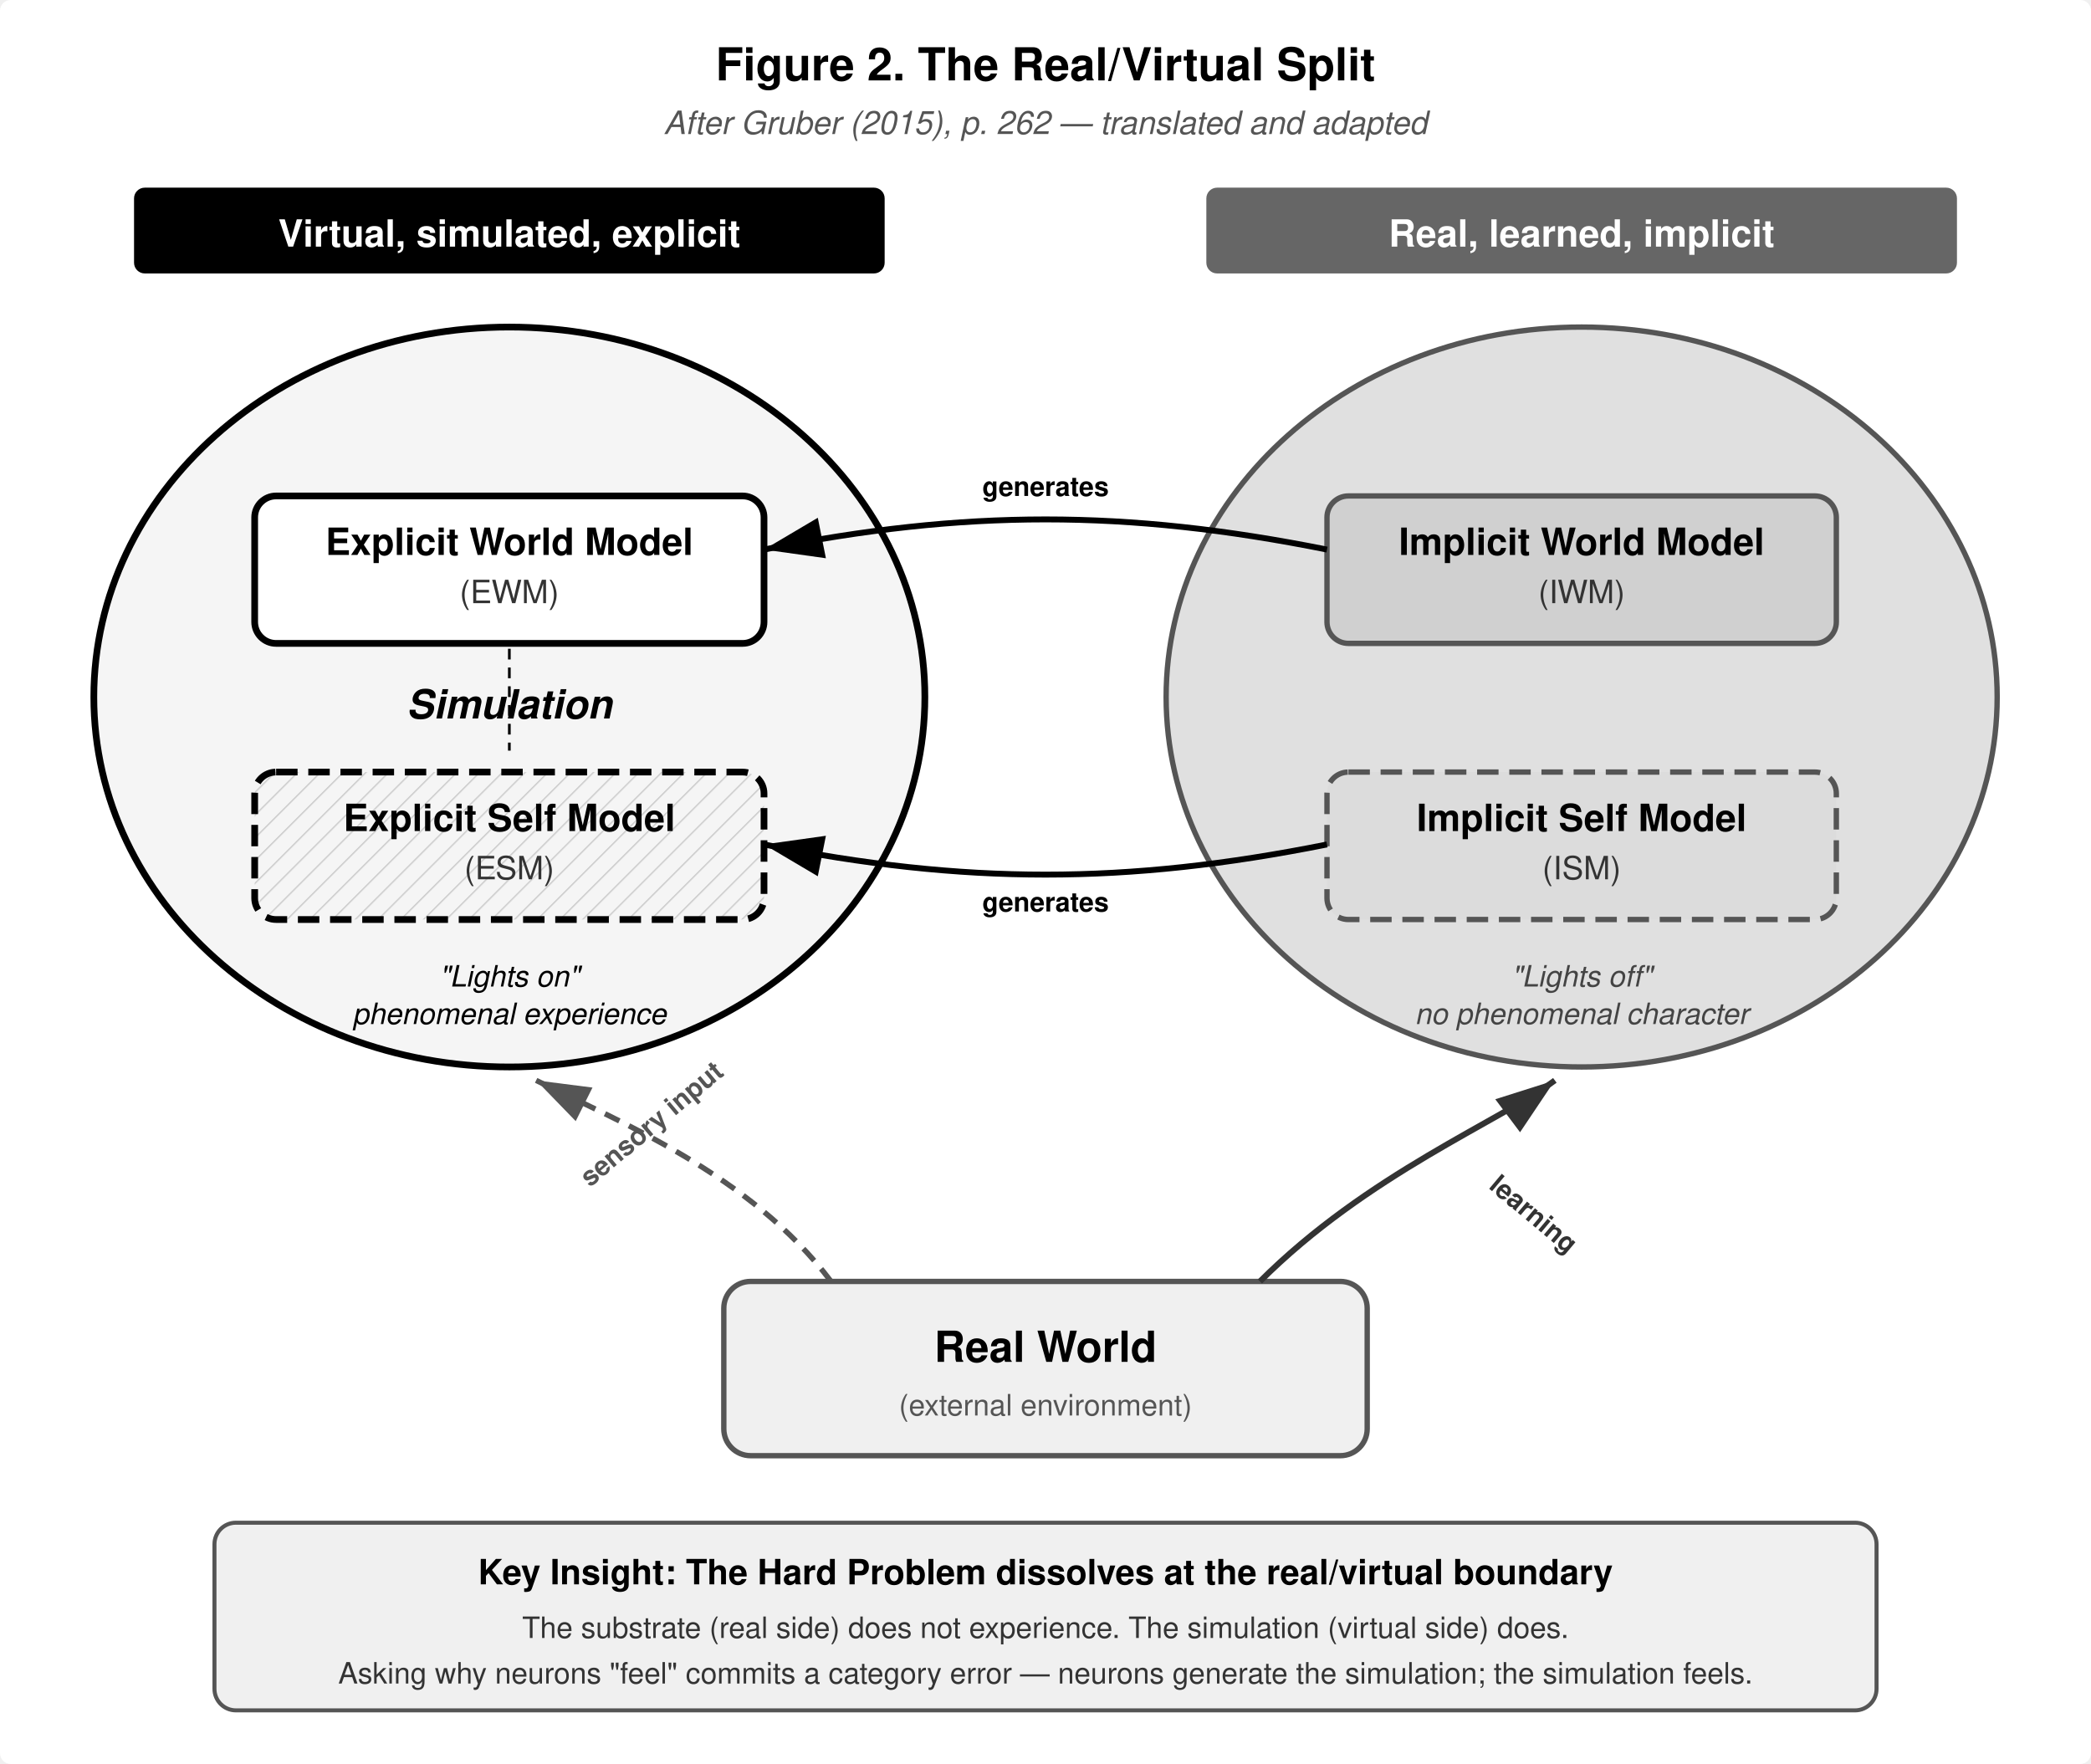
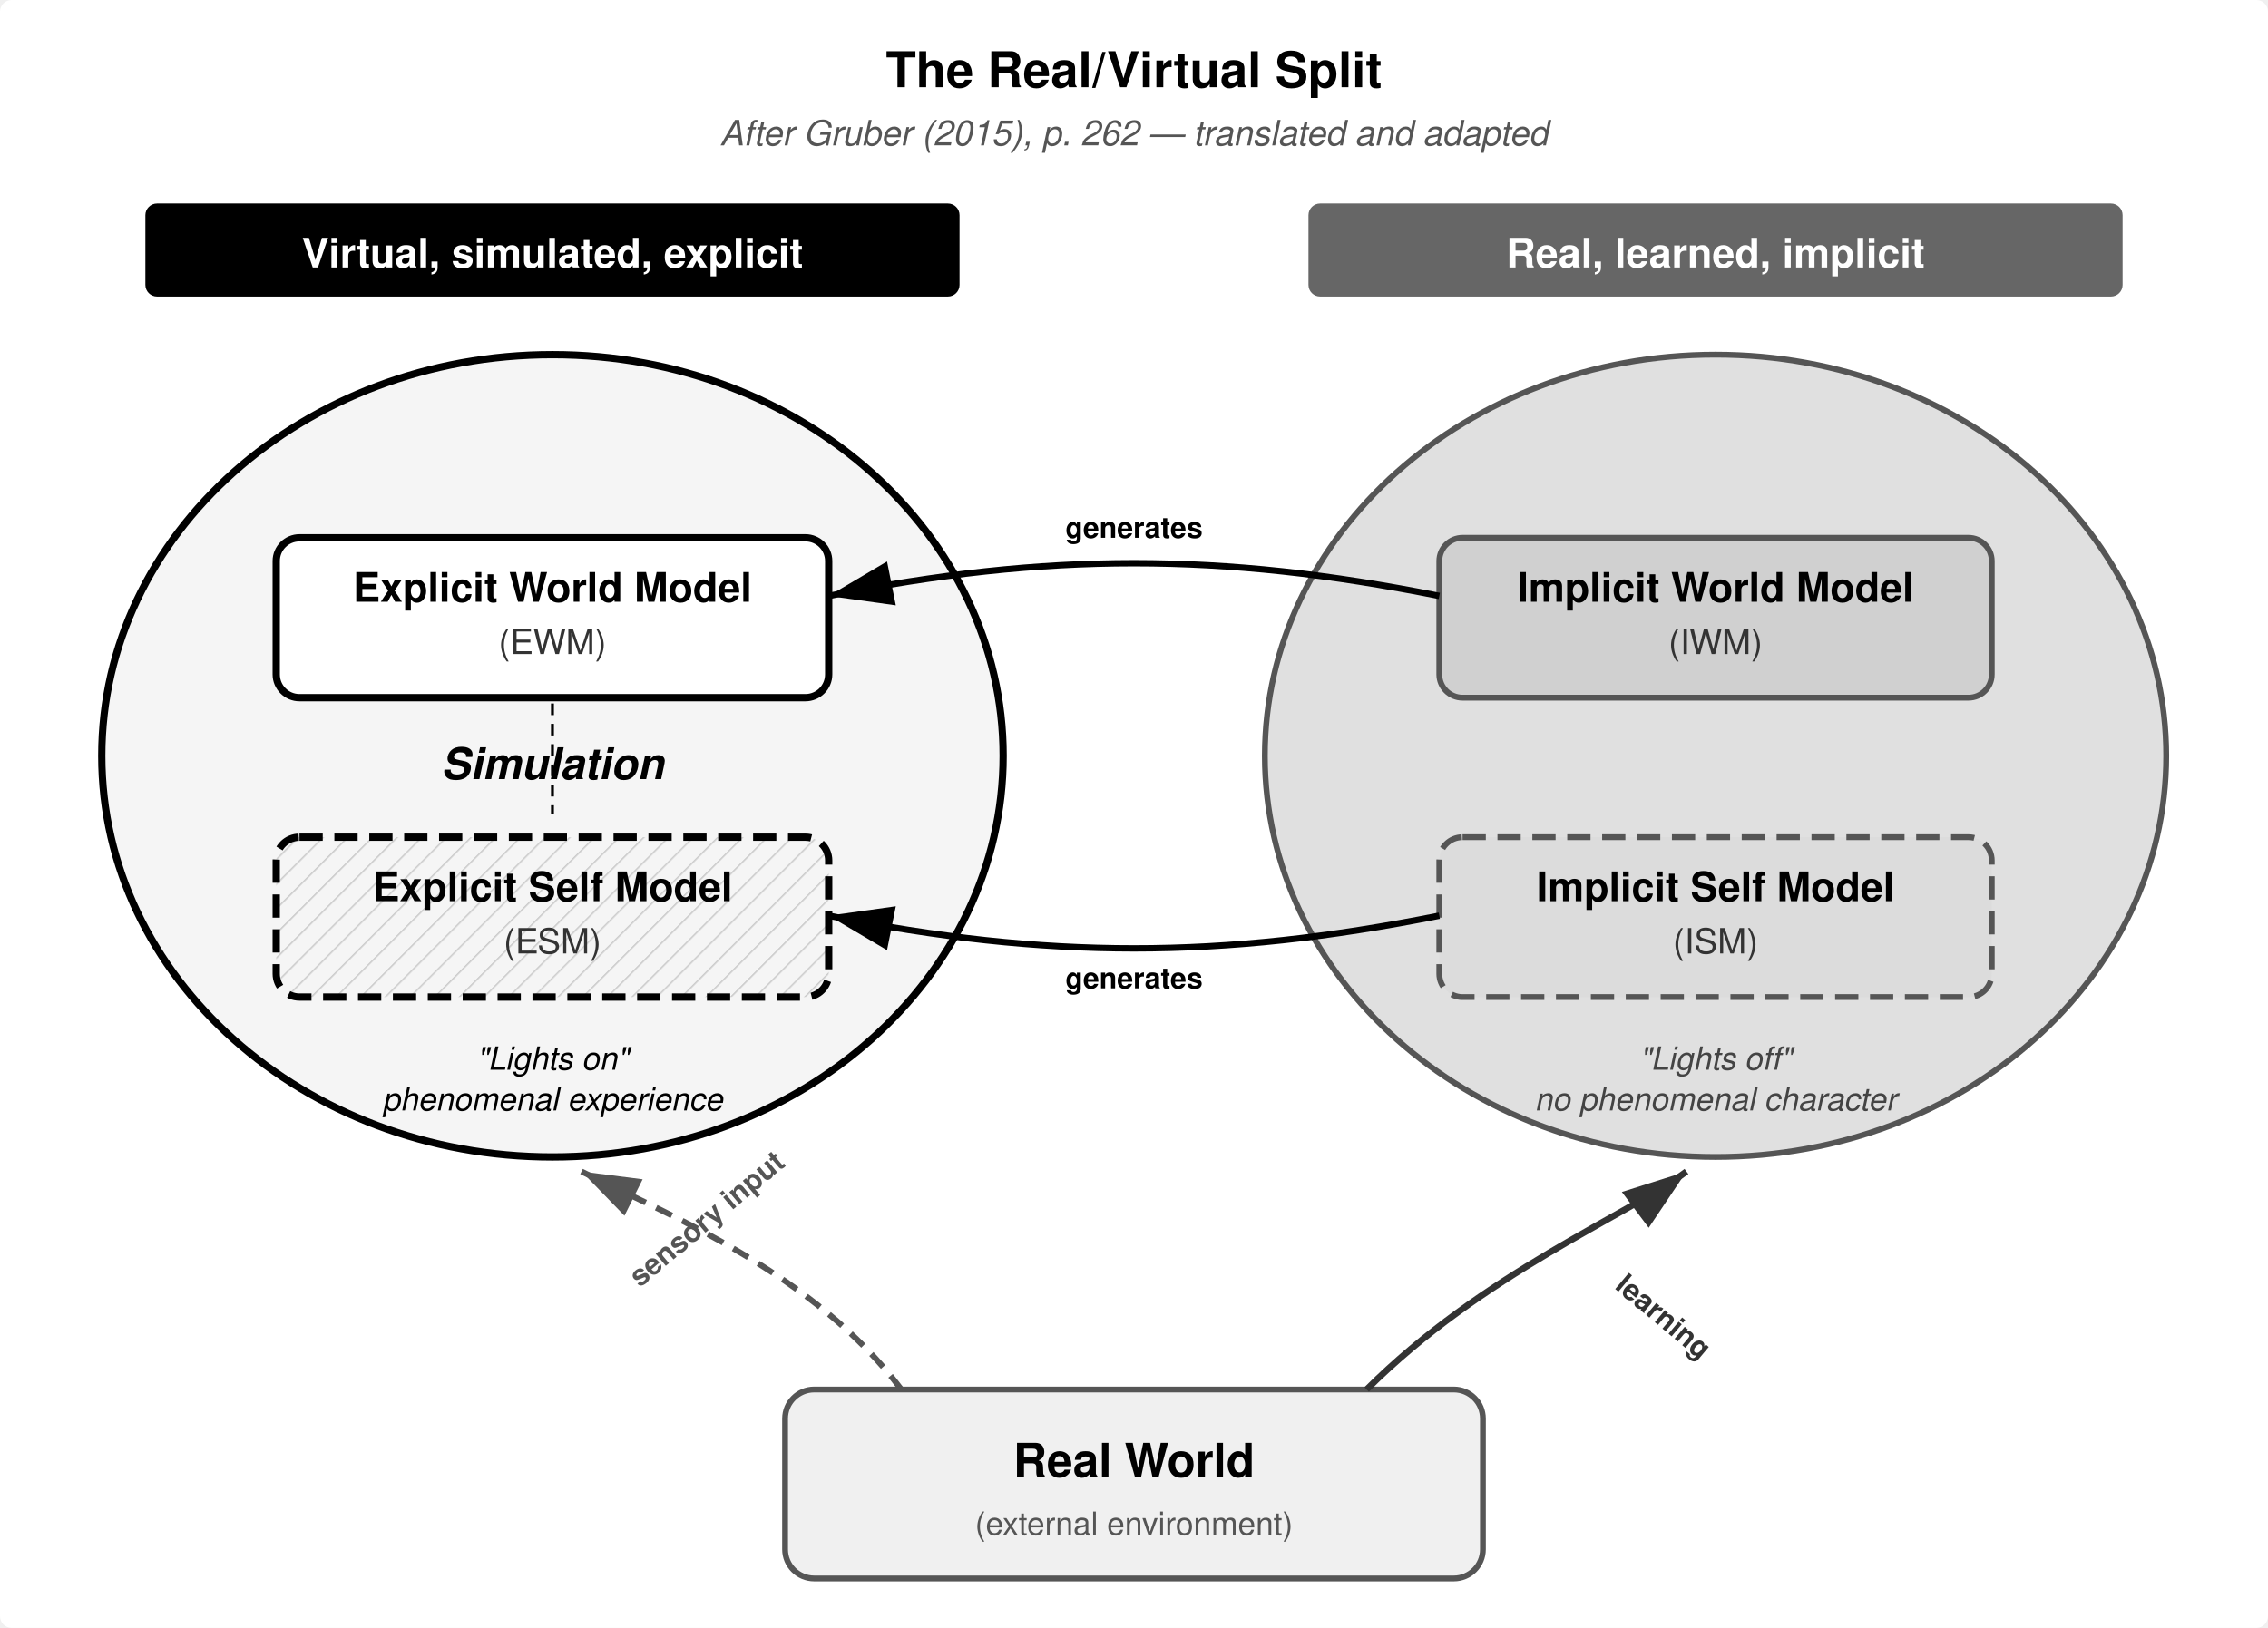
- <svg xmlns="http://www.w3.org/2000/svg" viewBox="0 0 780 658" width="780" height="658" font-family="Helvetica, Arial, sans-serif">
+ <svg xmlns="http://www.w3.org/2000/svg" viewBox="0 0 780 560" width="780" height="560" font-family="Helvetica, Arial, sans-serif">
  <defs>
    <marker id="arr" markerWidth="10" markerHeight="7" refX="10" refY="3.5" orient="auto">
      <polygon points="0 0, 10 3.5, 0 7" fill="#333" />
    </marker>
    <marker id="arr-learn" markerWidth="10" markerHeight="7" refX="10" refY="3.5" orient="auto">
      <polygon points="0 0, 10 3.5, 0 7" fill="#333" />
    </marker>
    <marker id="arr-gen" markerWidth="10" markerHeight="7" refX="10" refY="3.5" orient="auto">
      <polygon points="0 0, 10 3.5, 0 7" fill="#000" />
    </marker>
    <marker id="arr-sense" markerWidth="10" markerHeight="7" refX="10" refY="3.5" orient="auto">
      <polygon points="0 0, 10 3.5, 0 7" fill="#555" />
    </marker>
    <pattern id="diag-hatch" width="6" height="6" patternTransform="rotate(45)" patternUnits="userSpaceOnUse">
      <line x1="0" y1="0" x2="0" y2="6" stroke="#CCC" stroke-width="1" />
    </pattern>
  </defs>
-   <rect width="780" height="658" fill="#FFF" rx="4" />
-   <text x="390" y="30" text-anchor="middle" font-size="17" font-weight="bold" fill="#000">Figure 2. The Real/Virtual Split</text>
+   <rect width="780" height="560" fill="#FFF" rx="4" />
+   <text x="390" y="30" text-anchor="middle" font-size="17" font-weight="bold" fill="#000">The Real/Virtual Split</text>
  <text x="390" y="50" text-anchor="middle" font-size="12" fill="#555" font-style="italic">After Gruber (2015), p. 262 — translated and adapted</text>
  <rect x="50" y="70" width="280" height="32" rx="4" fill="#000" />
  <text x="190" y="92" text-anchor="middle" font-size="14" font-weight="bold" fill="#FFF">Virtual, simulated, explicit</text>
  <rect x="450" y="70" width="280" height="32" rx="4" fill="#666" />
  <text x="590" y="92" text-anchor="middle" font-size="14" font-weight="bold" fill="#FFF">Real, learned, implicit</text>
  <ellipse cx="190" cy="260" rx="155" ry="138" fill="#F5F5F5" stroke="#000" stroke-width="2.5" />
  <rect x="95" y="185" width="190" height="55" rx="8" fill="#FFF" stroke="#000" stroke-width="2.5" />
  <text x="190" y="207" text-anchor="middle" font-size="14" font-weight="bold" fill="#000">Explicit World Model</text>
  <text x="190" y="225" text-anchor="middle" font-size="12" fill="#333">(EWM)</text>
  <text x="190" y="268" text-anchor="middle" font-size="15" font-weight="bold" fill="#000" font-style="italic">Simulation</text>
  <line x1="190" y1="242" x2="190" y2="280" stroke="#000" stroke-width="1" stroke-dasharray="4,3" />
  <rect x="95" y="288" width="190" height="55" rx="8" fill="url(#diag-hatch)" stroke="#000" stroke-width="2.5" stroke-dasharray="8,4" />
  <text x="190" y="310" text-anchor="middle" font-size="14" font-weight="bold" fill="#000">Explicit Self Model</text>
  <text x="190" y="328" text-anchor="middle" font-size="12" fill="#333">(ESM)</text>
  <text x="190" y="368" text-anchor="middle" font-size="11" fill="#000" font-style="italic">"Lights on"</text>
  <text x="190" y="382" text-anchor="middle" font-size="11" fill="#000" font-style="italic">phenomenal experience</text>
  <ellipse cx="590" cy="260" rx="155" ry="138" fill="#E0E0E0" stroke="#555" stroke-width="2" />
  <rect x="495" y="185" width="190" height="55" rx="8" fill="#D0D0D0" stroke="#555" stroke-width="2" />
  <text x="590" y="207" text-anchor="middle" font-size="14" font-weight="bold" fill="#000">Implicit World Model</text>
  <text x="590" y="225" text-anchor="middle" font-size="12" fill="#333">(IWM)</text>
  <rect x="495" y="288" width="190" height="55" rx="8" fill="#DCDCDC" stroke="#555" stroke-width="2" stroke-dasharray="8,4" />
  <text x="590" y="310" text-anchor="middle" font-size="14" font-weight="bold" fill="#000">Implicit Self Model</text>
  <text x="590" y="328" text-anchor="middle" font-size="12" fill="#333">(ISM)</text>
  <text x="590" y="368" text-anchor="middle" font-size="11" fill="#444" font-style="italic">"Lights off"</text>
  <text x="590" y="382" text-anchor="middle" font-size="11" fill="#444" font-style="italic">no phenomenal character</text>
  <path d="M 495 205 C 420 190, 360 190, 285 205" fill="none" stroke="#000" stroke-width="2.2" marker-end="url(#arr-gen)" />
  <text x="390" y="185" text-anchor="middle" font-size="10" font-weight="bold" fill="#000">generates</text>
  <path d="M 495 315 C 420 330, 360 330, 285 315" fill="none" stroke="#000" stroke-width="2.2" marker-end="url(#arr-gen)" />
  <text x="390" y="340" text-anchor="middle" font-size="10" font-weight="bold" fill="#000">generates</text>
  <rect x="270" y="478" width="240" height="65" rx="10" fill="#F0F0F0" stroke="#555" stroke-width="2" />
  <text x="390" y="508" text-anchor="middle" font-size="16" font-weight="bold" fill="#000">Real World</text>
  <text x="390" y="528" text-anchor="middle" font-size="11" fill="#555">(external environment)</text>
  <path d="M 310 478 C 280 438, 230 418, 200 403" fill="none" stroke="#555" stroke-width="2" marker-end="url(#arr-sense)" stroke-dasharray="6,4" />
  <text x="220" y="443" font-size="10" fill="#555" font-weight="bold" transform="rotate(-40, 220, 443)">sensory input</text>
  <path d="M 470 478 C 510 438, 560 418, 580 403" fill="none" stroke="#333" stroke-width="2.2" marker-end="url(#arr-learn)" />
  <text x="555" y="443" font-size="10" fill="#333" font-weight="bold" transform="rotate(40, 555, 443)">learning</text>
-   <rect x="80" y="568" width="620" height="70" rx="8" fill="#F0F0F0" stroke="#555" stroke-width="1.5" />
-   <text x="390" y="591" text-anchor="middle" font-size="13" font-weight="bold" fill="#000">Key Insight: The Hard Problem dissolves at the real/virtual boundary</text>
-   <text x="390" y="611" text-anchor="middle" font-size="11" fill="#333">The substrate (real side) does not experience. The simulation (virtual side) does.</text>
-   <text x="390" y="628" text-anchor="middle" font-size="11" fill="#333">Asking why neurons "feel" commits a category error — neurons generate the simulation; the simulation feels.</text>
</svg>
